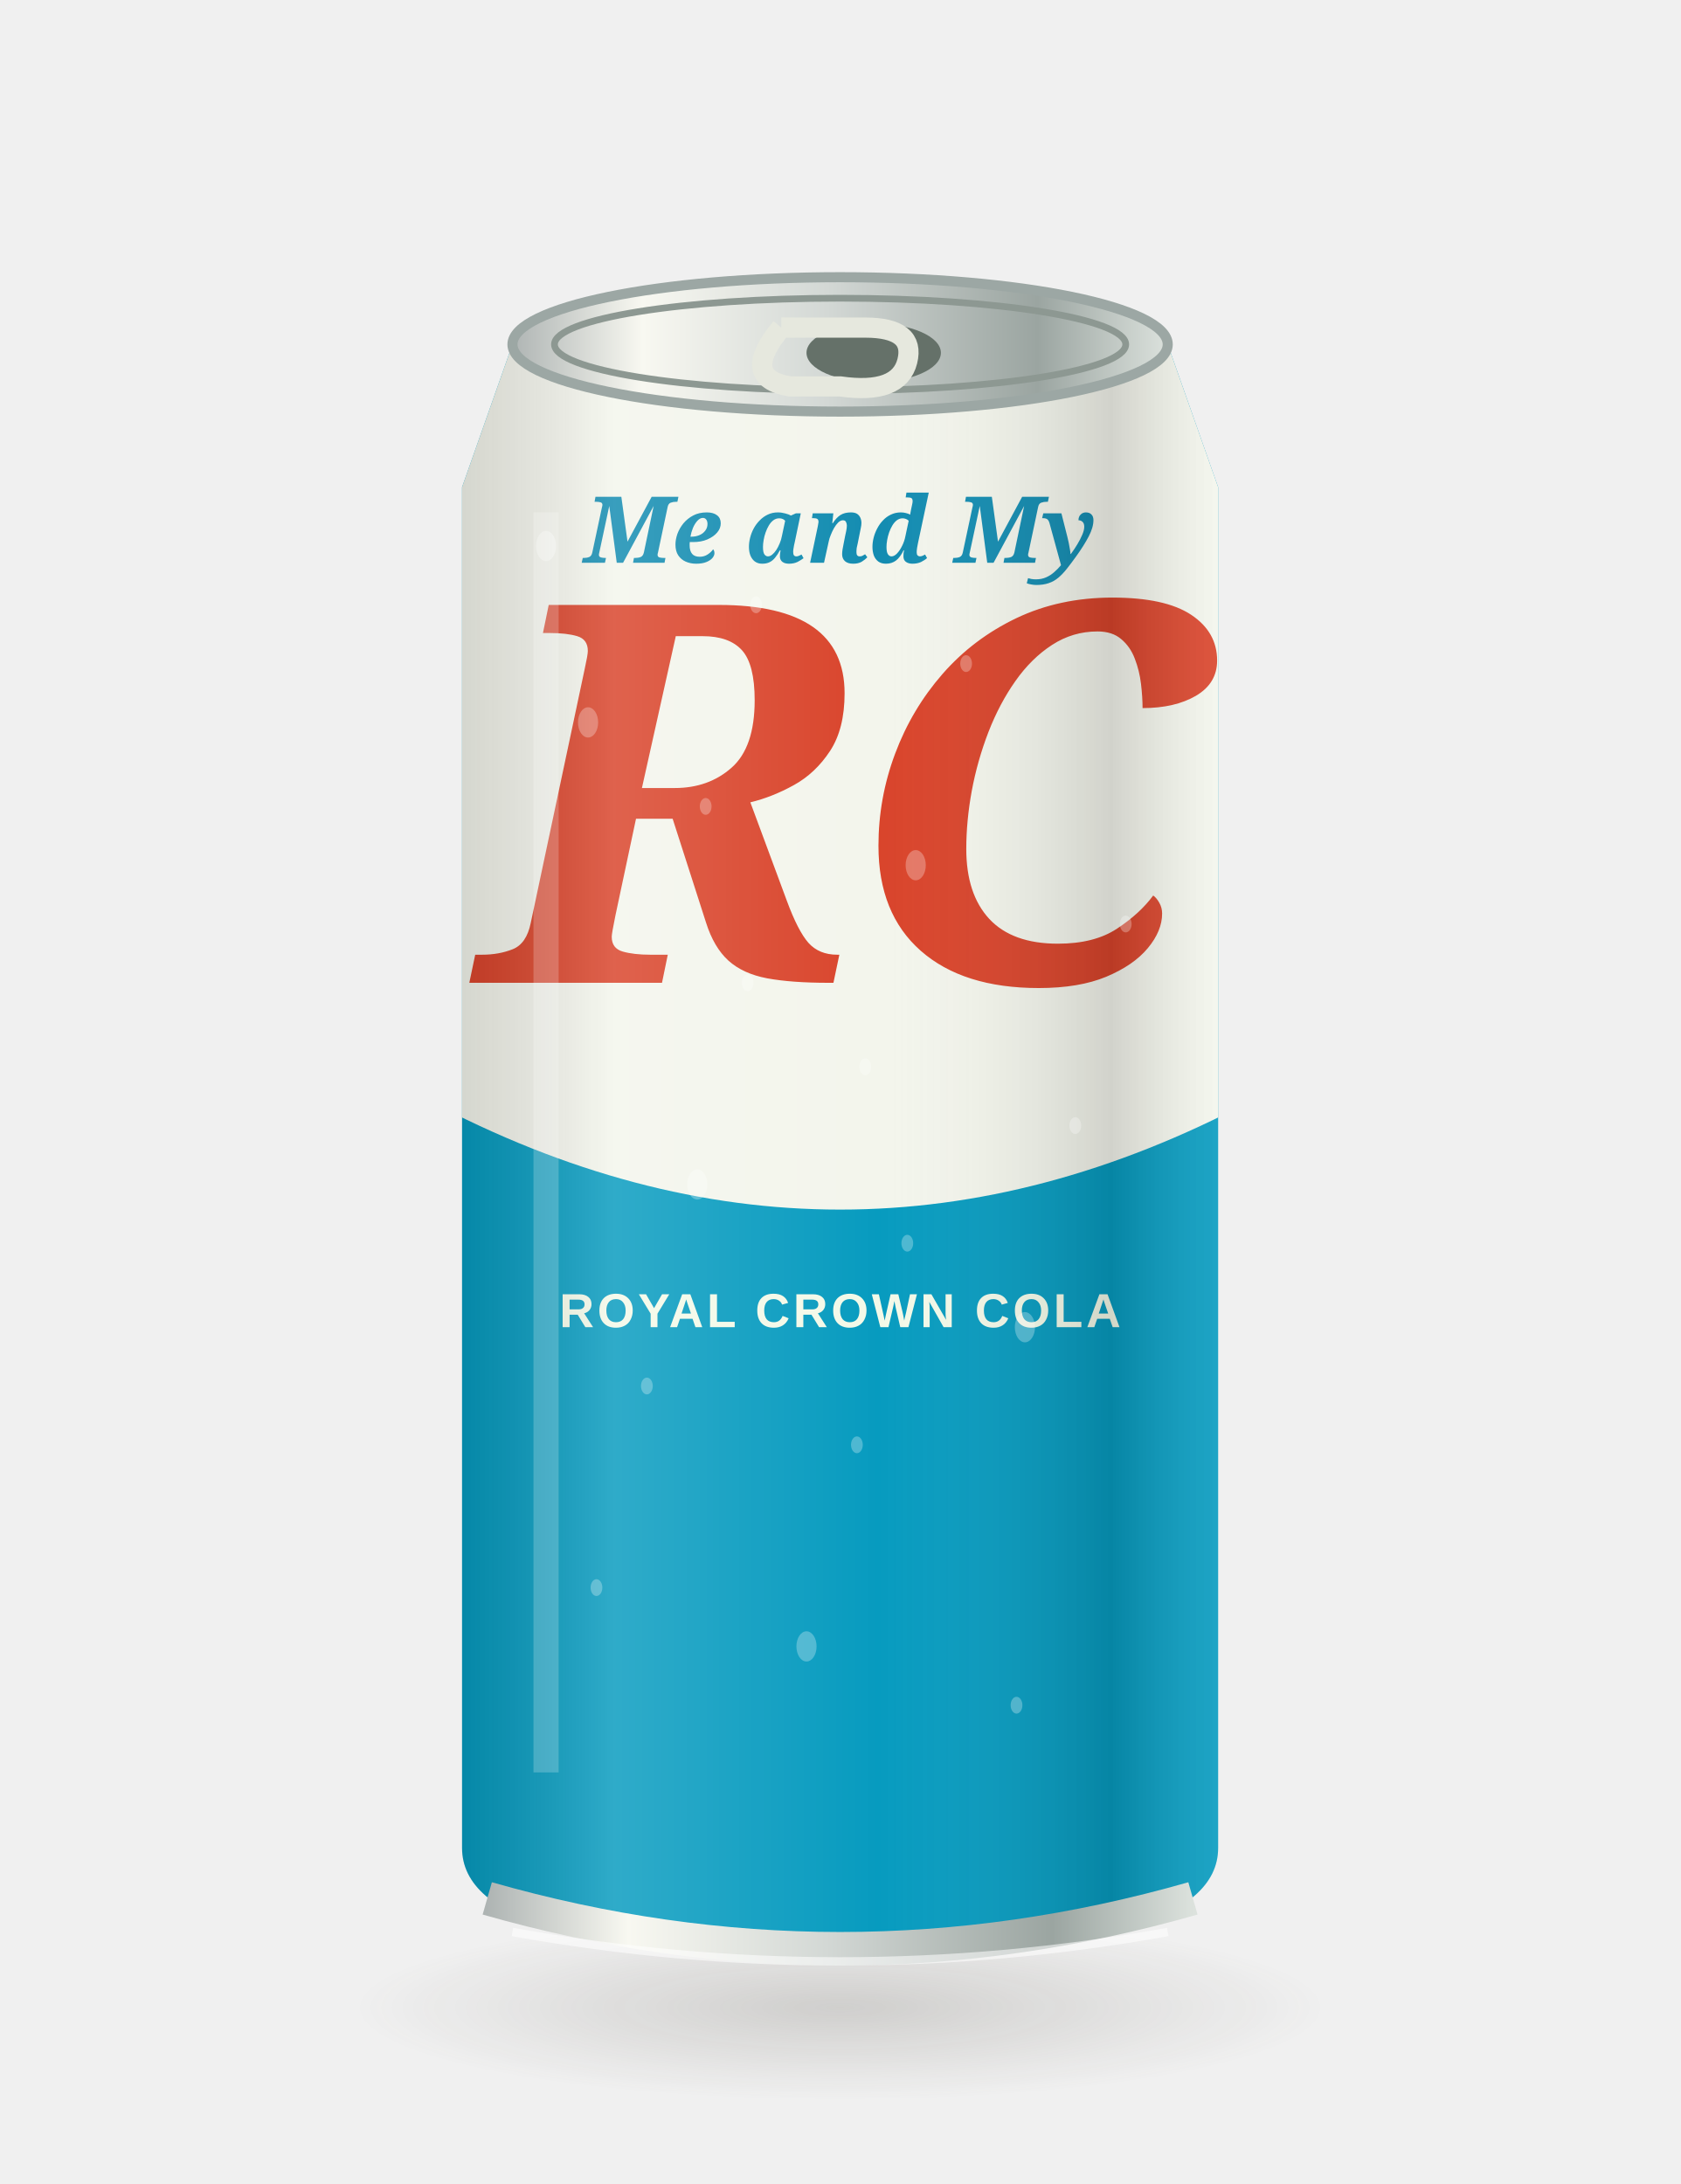
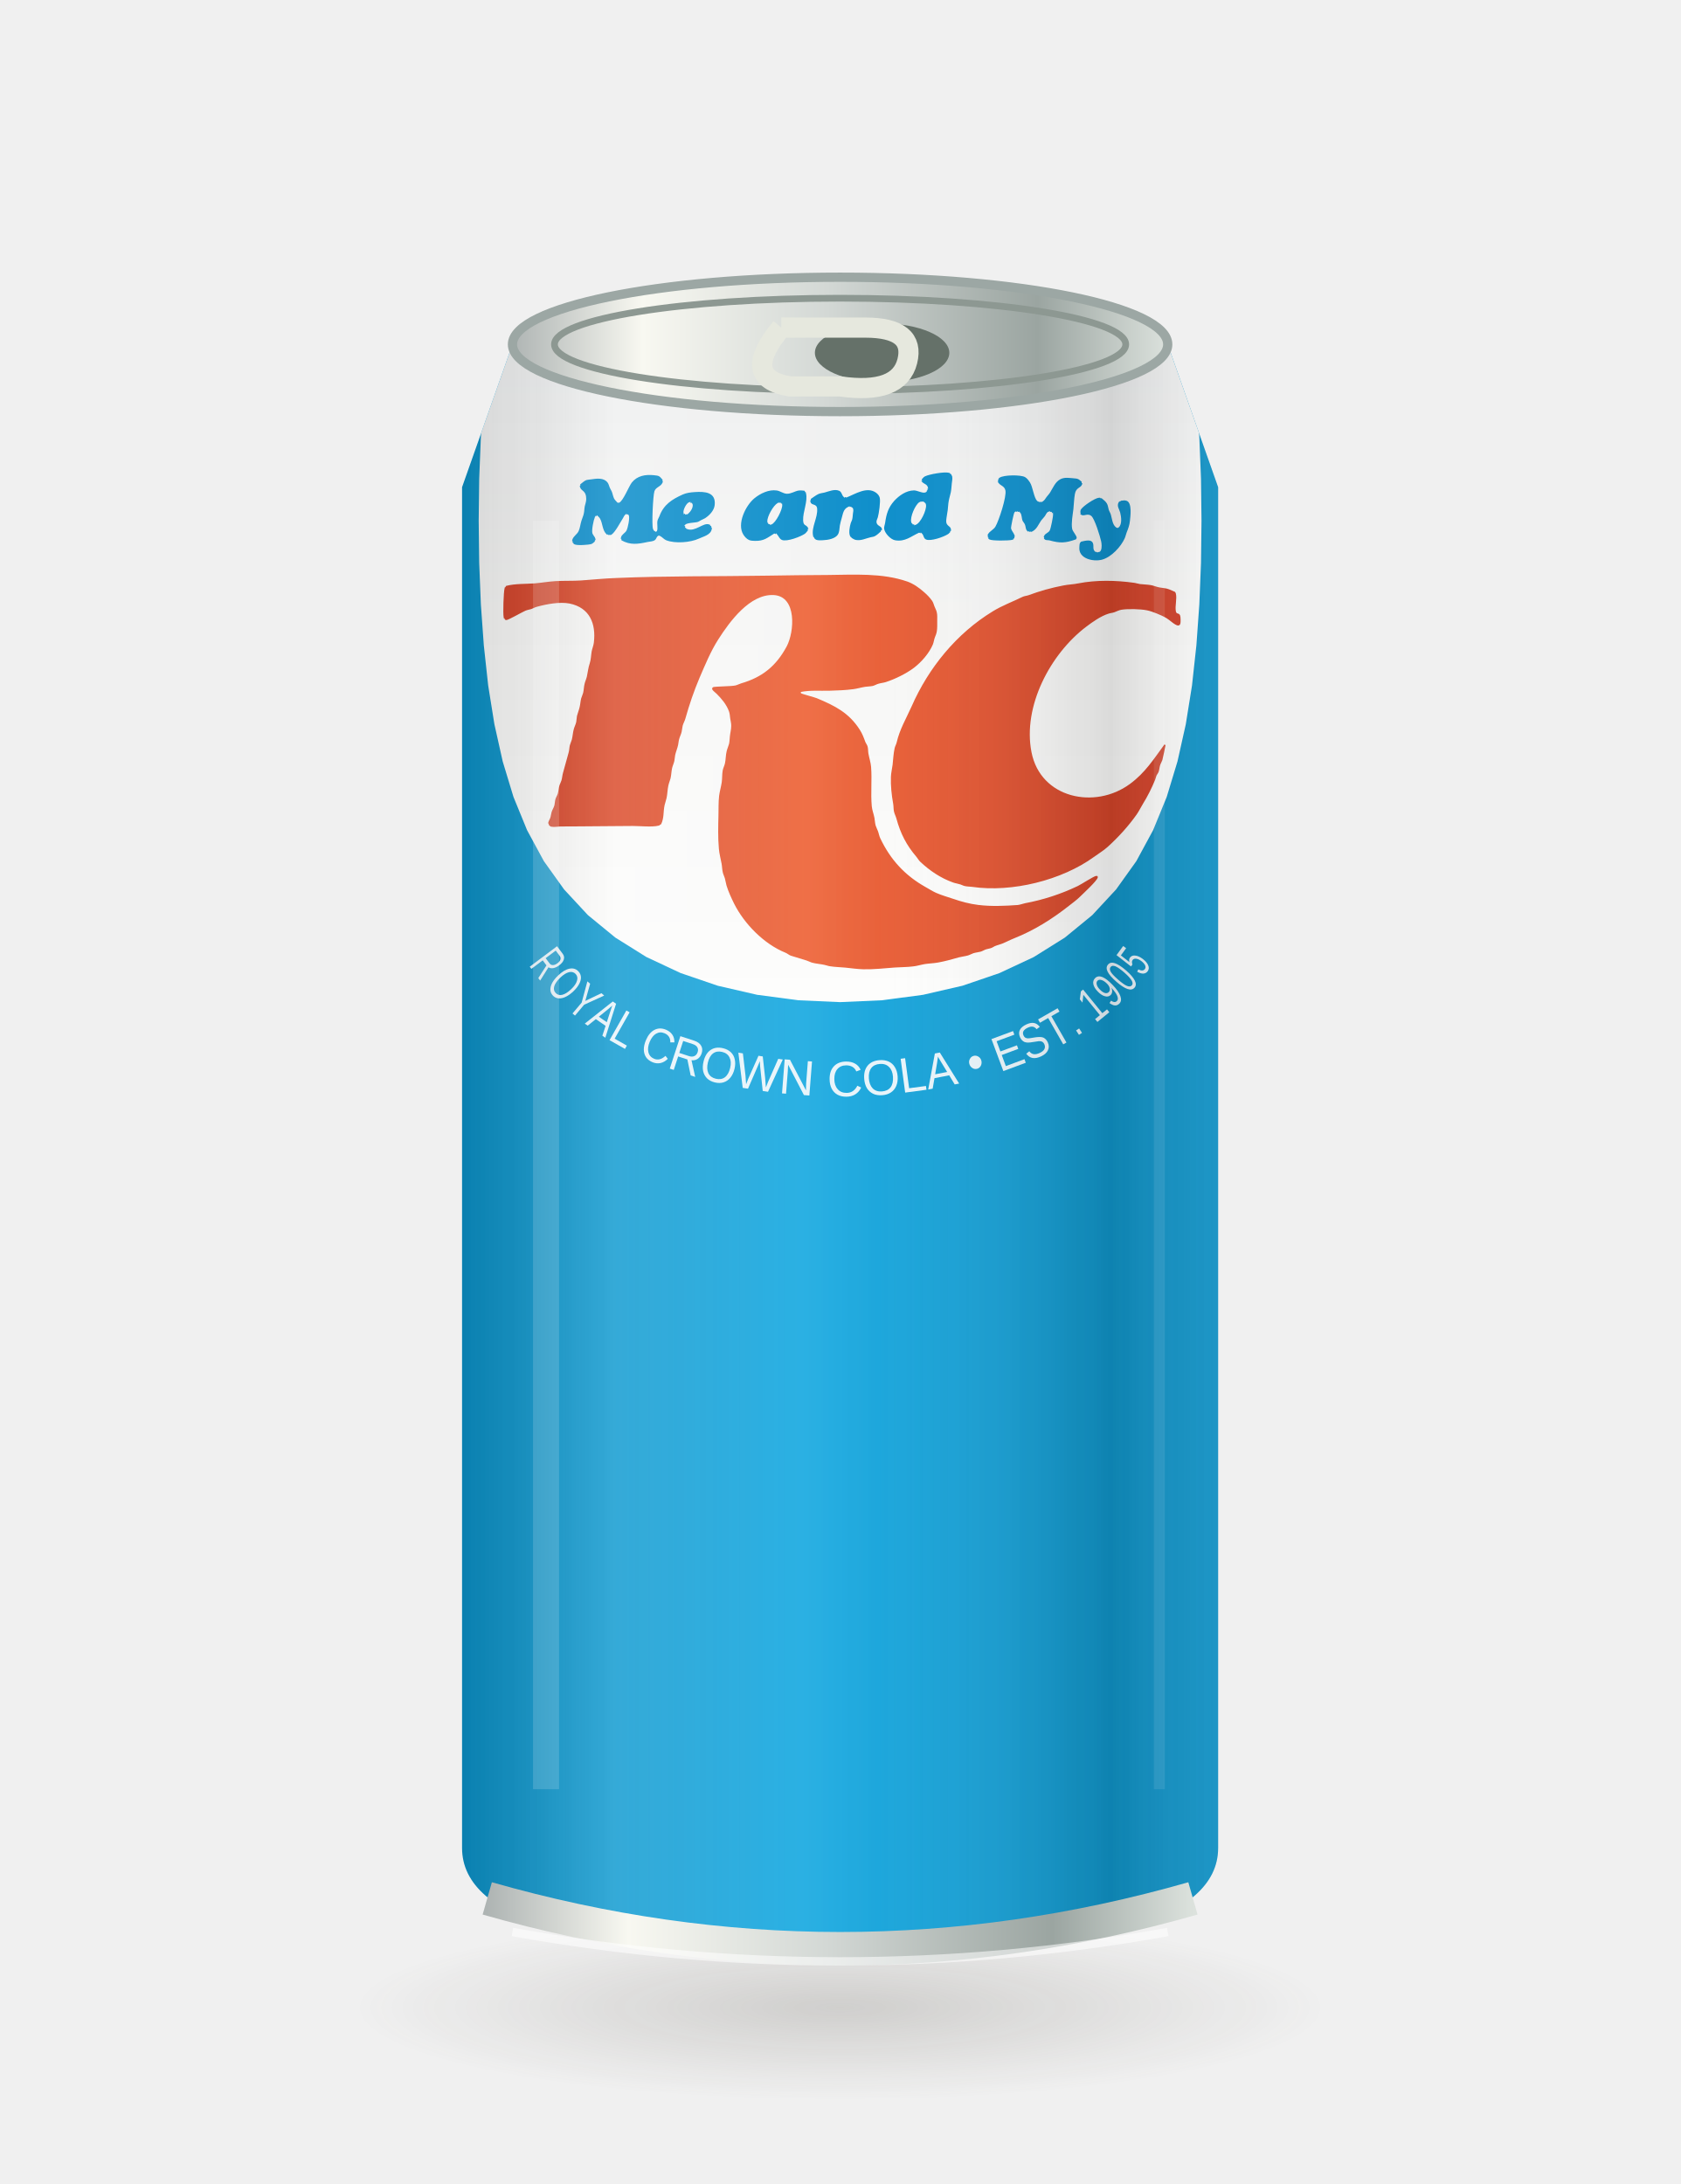
<svg xmlns="http://www.w3.org/2000/svg" viewBox="0 0 200 260" role="img" aria-labelledby="bev-rc-cola-title">
  <defs>
    <linearGradient id="bev-rc-cola-metal">
      <stop stop-color="#aeb4b3" />
      <stop offset=".2" stop-color="#f8f8f1" />
      <stop offset=".48" stop-color="#d3d8d5" />
      <stop offset=".8" stop-color="#9ba5a1" />
      <stop offset="1" stop-color="#dce2dd" />
    </linearGradient>
    <linearGradient id="bev-rc-cola-glass">
      <stop stop-color="#fff" stop-opacity=".65" />
      <stop offset=".18" stop-color="#fff" stop-opacity=".12" />
      <stop offset=".65" stop-color="#fff" stop-opacity=".02" />
      <stop offset="1" stop-color="#75867c" stop-opacity=".35" />
    </linearGradient>
    <linearGradient id="bev-rc-cola-shade">
      <stop stop-color="#000" stop-opacity=".12" />
      <stop offset=".2" stop-color="#fff" stop-opacity=".16" />
      <stop offset=".55" stop-color="#fff" stop-opacity="0" />
      <stop offset=".86" stop-color="#000" stop-opacity=".14" />
      <stop offset="1" stop-color="#fff" stop-opacity=".09" />
    </linearGradient>
    <radialGradient id="bev-rc-cola-shadow">
      <stop stop-color="#3c372d" stop-opacity=".18" />
      <stop offset="1" stop-color="#3c372d" stop-opacity="0" />
    </radialGradient>
    <clipPath id="bev-rc-cola-bodyclip">
      <path d="M61 41Q100 32 139 41L145 58V220Q145 233 100 233T55 220V58Z" />
    </clipPath>
+     <linearGradient id="bev-rc-cola-rcdisc" x1="0" y1="0" x2="0" y2="1">
+       <stop offset=".2" stop-color="#e9ebec" />
+       <stop offset=".6" stop-color="#f6f6f5" />
+       <stop offset="1" stop-color="#fdfdfc" />
+     </linearGradient>
+     <linearGradient id="bev-rc-cola-rcred" gradientUnits="userSpaceOnUse" x1="-41" y1="0" x2="41" y2="0">
+       <stop stop-color="#cf3f26" />
+       <stop offset=".45" stop-color="#ee6a40" />
+       <stop offset=".65" stop-color="#e45a35" />
+       <stop offset="1" stop-color="#cc3b24" />
+     </linearGradient>
+     <linearGradient id="bev-rc-cola-rcblue" x1="0" y1="0" x2="1" y2="0">
+       <stop stop-color="#0b8fc4" />
+       <stop offset=".45" stop-color="#22ade2" />
+       <stop offset="1" stop-color="#0a8cc0" />
+     </linearGradient>
  </defs>
  <ellipse cx="100" cy="239" rx="58" ry="11" fill="url(#bev-rc-cola-shadow)" />
-   <path d="M61 41Q100 32 139 41L145 58V220Q145 233 100 233T55 220V58Z" fill="#079bbf" />
+   <path d="M61 41Q100 32 139 41L145 58V220Q145 233 100 233T55 220V58Z" fill="url(#bev-rc-cola-rcblue)" />
  <g clip-path="url(#bev-rc-cola-bodyclip)">
-     <path d="M51 40h98v91q-49 26-98 0Z" fill="#f3f5ec" />
-     <text x="100" y="67" text-anchor="middle" font-family="Arial,sans-serif" font-size="11" fill="#138cb1" style="font-family:Georgia,serif;font-style:italic;font-weight:bold">Me and My</text>
-     <text x="100" y="117" text-anchor="middle" font-family="Arial,sans-serif" font-size="63" fill="#d9442b" style="font-family:Georgia,serif;font-style:italic;font-weight:bold" textLength="96" lengthAdjust="spacingAndGlyphs">RC</text>
-     <text x="100" y="158" text-anchor="middle" font-family="Arial,sans-serif" font-size="5.7" fill="#f3f9e8" font-weight="bold" letter-spacing=".4">ROYAL CROWN COLA</text>
-     <path d="M61 41Q100 32 139 41L145 58V220Q145 233 100 233T55 220V58Z" fill="url(#bev-rc-cola-shade)" />
-     <ellipse cx="65" cy="65" rx="1.2" ry="1.8" fill="#fff" opacity=".28" />
-     <ellipse cx="84" cy="96" rx="0.7" ry="1" fill="#fff" opacity=".28" />
-     <ellipse cx="103" cy="127" rx="0.7" ry="1" fill="#fff" opacity=".28" />
-     <ellipse cx="122" cy="158" rx="1.2" ry="1.8" fill="#fff" opacity=".28" />
-     <ellipse cx="71" cy="189" rx="0.7" ry="1" fill="#fff" opacity=".28" />
-     <ellipse cx="90" cy="72" rx="0.7" ry="1" fill="#fff" opacity=".28" />
-     <ellipse cx="109" cy="103" rx="1.2" ry="1.8" fill="#fff" opacity=".28" />
-     <ellipse cx="128" cy="134" rx="0.7" ry="1" fill="#fff" opacity=".28" />
-     <ellipse cx="77" cy="165" rx="0.7" ry="1" fill="#fff" opacity=".28" />
-     <ellipse cx="96" cy="196" rx="1.2" ry="1.8" fill="#fff" opacity=".28" />
-     <ellipse cx="115" cy="79" rx="0.7" ry="1" fill="#fff" opacity=".28" />
-     <ellipse cx="134" cy="110" rx="0.7" ry="1" fill="#fff" opacity=".28" />
-     <ellipse cx="83" cy="141" rx="1.2" ry="1.8" fill="#fff" opacity=".28" />
-     <ellipse cx="102" cy="172" rx="0.7" ry="1" fill="#fff" opacity=".28" />
-     <ellipse cx="121" cy="203" rx="0.7" ry="1" fill="#fff" opacity=".28" />
-     <ellipse cx="70" cy="86" rx="1.2" ry="1.8" fill="#fff" opacity=".28" />
-     <ellipse cx="89" cy="117" rx="0.7" ry="1" fill="#fff" opacity=".28" />
-     <ellipse cx="108" cy="148" rx="0.7" ry="1" fill="#fff" opacity=".28" />
-     <path d="M65 61V211" fill="none" stroke="#fff" stroke-opacity=".21" stroke-width="3" />
+     <path d="M100 4.7L104.98 4.92L109.87 5.57L114.56 6.65L118.98 8.16L123.06 10.07L126.75 12.38L130.02 15.06L132.85 18.11L135.26 21.48L137.26 25.17L138.88 29.13L140.16 33.35L141.15 37.78L141.89 42.4L142.41 47.17L142.76 52.05L142.96 57.01L143.02 62L142.96 66.99L142.76 71.95L142.41 76.83L141.89 81.6L141.15 86.22L140.16 90.65L138.88 94.87L137.26 98.83L135.26 102.52L132.85 105.89L130.02 108.94L126.75 111.62L123.06 113.93L118.98 115.84L114.56 117.35L109.87 118.43L104.98 119.08L100 119.3L95.02 119.08L90.13 118.43L85.44 117.35L81.02 115.84L76.94 113.93L73.25 111.62L69.98 108.94L67.15 105.89L64.74 102.52L62.74 98.83L61.12 94.87L59.84 90.65L58.85 86.22L58.11 81.6L57.59 76.83L57.24 71.95L57.04 66.99L56.98 62L57.04 57.01L57.24 52.05L57.59 47.17L58.11 42.4L58.85 37.78L59.84 33.35L61.12 29.13L62.74 25.17L64.74 21.48L67.15 18.11L69.98 15.06L73.25 12.38L76.94 10.07L81.02 8.16L85.44 6.65L90.13 5.57L95.02 4.92Z" fill="url(#bev-rc-cola-rcdisc)" />
+     <g transform="translate(100 99) scale(1)">
+       <path d="M10.41 -40.66C10.37 -41.11 10.57 -40.55 10.44 -41.01C10.34 -41.35 10.01 -41.38 9.79 -41.6C9.41 -41.99 9.94 -41.51 9.71 -41.93C9.86 -42.06 9.91 -42.2 10.1 -42.29C10.59 -42.54 12.41 -42.86 12.93 -42.72C13.47 -42.58 12.74 -42.76 13.23 -42.54C13.35 -42.05 13.29 -42.7 13.35 -42.2C13.39 -41.96 13.32 -41.72 13.3 -41.48C13.26 -41.12 13.25 -40.76 13.18 -40.4C13.11 -40.05 12.99 -39.71 12.93 -39.35C12.86 -38.99 12.86 -38.63 12.81 -38.27C12.76 -37.86 12.66 -37.44 12.63 -37.02C12.59 -36.35 13.17 -36.41 13.2 -35.97C13.23 -35.54 13.14 -36.03 13.09 -35.63C12.66 -35.3 13.28 -35.69 12.82 -35.4C12.33 -35.08 10.8 -34.54 10.24 -34.77C9.91 -34.91 9.97 -35.28 9.74 -35.49C9.36 -35.86 9.84 -35.36 9.41 -35.59C8.42 -35.14 7.74 -34.48 6.56 -34.68C6.02 -34.77 5.33 -35.5 5.24 -36.05C5.21 -36.27 5.33 -36.54 5.36 -36.76C5.51 -37.79 5.72 -38.57 6.45 -39.38C7.04 -40.02 7.87 -40.6 8.78 -40.62C9.19 -40.63 9.86 -40.22 10.18 -40.39C10.54 -40.57 10.1 -40.42 10.41 -40.66ZM-31.85 -34.42C-31.79 -34.91 -32.01 -34.28 -31.86 -34.78C-31.74 -35.17 -31.29 -35.4 -31.12 -35.78C-30.95 -36.17 -30.92 -36.6 -30.79 -37C-30.71 -37.29 -30.57 -37.55 -30.51 -37.85C-30.44 -38.14 -30.45 -38.45 -30.39 -38.74C-30.32 -39.04 -30.21 -39.32 -30.22 -39.62C-30.22 -40.61 -30.8 -40.51 -30.95 -40.99C-31.09 -41.43 -30.88 -40.9 -30.93 -41.34C-30.7 -41.5 -30.47 -41.75 -30.2 -41.85C-30.03 -41.9 -29.83 -41.9 -29.66 -41.93C-28.98 -42.03 -28.13 -42.17 -27.66 -41.53C-27.55 -41.38 -27.52 -41.2 -27.45 -41.03C-27.37 -40.81 -27.22 -40.61 -27.14 -40.38C-26.93 -39.7 -27.01 -39.68 -26.49 -39.15C-26.44 -39.18 -26.37 -39.13 -26.32 -39.15C-25.85 -39.29 -25.14 -41.12 -24.79 -41.56C-24.14 -42.37 -23.17 -42.53 -22.18 -42.43C-21.53 -42.36 -21.54 -42.36 -21.13 -41.89C-21.22 -41.4 -20.95 -42.03 -21.14 -41.54C-21.32 -41.07 -21.94 -41.02 -22.1 -40.52C-22.27 -40.01 -22.44 -36.48 -22.27 -36.03C-22.14 -35.69 -22.05 -35.82 -21.91 -35.67C-21.89 -35.73 -21.82 -35.74 -21.8 -35.79C-21.66 -36.1 -21.83 -36.67 -21.73 -37.04C-21.68 -37.22 -21.58 -37.37 -21.51 -37.54C-21.01 -38.92 -20.01 -39.56 -18.71 -40.14C-18.28 -40.33 -17.77 -40.39 -17.3 -40.42C-16.12 -40.5 -14.75 -40.43 -14.93 -38.86C-15.01 -38.21 -15.55 -37.65 -16.07 -37.31C-16.23 -37.21 -16.4 -37.16 -16.56 -37.07C-16.73 -36.98 -16.84 -36.88 -17.04 -36.84C-17.35 -36.77 -18.23 -36.76 -18.43 -36.54C-18.77 -36.19 -18.3 -36.58 -18.47 -36.21C-18.03 -35.98 -18.65 -36.19 -18.18 -36.01C-17.25 -35.66 -16.27 -36.82 -15.61 -36.57C-15.17 -36.41 -15.73 -36.57 -15.33 -36.35C-15.34 -35.85 -15.18 -36.51 -15.28 -36C-15.41 -35.31 -16.28 -35.13 -16.81 -34.88C-17.82 -34.41 -19.63 -34.27 -20.69 -34.68C-20.97 -34.79 -21.16 -35.06 -21.43 -35.19C-21.48 -35.22 -21.54 -35.22 -21.59 -35.25C-21.63 -35.2 -21.7 -35.19 -21.74 -35.15C-21.87 -35.02 -21.88 -34.83 -22.04 -34.71C-22.27 -34.53 -22.63 -34.54 -22.9 -34.48C-24.06 -34.23 -24.96 -34.08 -26.03 -34.68C-26.02 -35.16 -26.19 -34.53 -26.08 -35.02C-26 -35.39 -25.58 -35.53 -25.42 -35.85C-25.26 -36.17 -25.03 -37.28 -25.14 -37.62C-25.16 -37.67 -25.22 -37.71 -25.23 -37.77C-25.69 -37.6 -25.11 -38.08 -25.56 -37.74C-25.7 -37.63 -25.77 -37.44 -25.86 -37.29C-26.16 -36.82 -26.76 -35.66 -27.19 -35.37C-27.59 -35.1 -27.11 -35.48 -27.53 -35.29C-27.93 -35.58 -27.49 -35.09 -27.85 -35.45C-28.31 -35.92 -28.26 -36.72 -28.58 -37.27C-28.69 -37.45 -28.81 -37.52 -28.94 -37.66C-29.3 -37.2 -28.91 -38.03 -29.19 -37.44C-29.35 -37.07 -29.6 -35.86 -29.48 -35.5C-29.4 -35.27 -29.18 -35.1 -29.13 -34.87C-29.03 -34.42 -29.2 -34.96 -29.2 -34.53C-29.37 -34.41 -29.42 -34.29 -29.63 -34.23C-29.96 -34.13 -31.3 -34.04 -31.59 -34.19C-32.07 -34.42 -31.43 -34.13 -31.85 -34.42ZM24.26 -34.88C24.4 -35.33 24.07 -34.79 24.3 -35.23C24.44 -35.51 24.8 -35.57 24.95 -35.84C25.08 -36.07 25.37 -37.51 25.35 -37.78C25.32 -38.29 25.32 -37.63 25.18 -38.07C24.75 -38.01 25.26 -38.23 24.82 -38.09C24.57 -38.01 24.51 -37.74 24.37 -37.55C24.23 -37.35 24.05 -37.2 23.91 -37C23.61 -36.56 23.41 -36.01 22.91 -35.75C22.46 -35.51 23.02 -35.84 22.56 -35.68C22.22 -35.94 22.54 -35.48 22.24 -35.83C22.08 -36.01 22.1 -36.29 22.02 -36.51C21.96 -36.69 21.83 -36.81 21.74 -36.97C21.58 -37.28 21.67 -37.73 21.42 -37.99C21.12 -38.29 21.42 -37.9 21.09 -38.13C20.74 -37.89 21.07 -38.35 20.76 -38.01C20.66 -37.89 20.32 -36.26 20.35 -36.09C20.42 -35.79 20.67 -35.57 20.76 -35.28C20.91 -34.75 20.69 -35.45 20.75 -34.93C20.28 -34.7 21.01 -34.87 20.47 -34.73C20.09 -34.63 18.09 -34.6 17.78 -34.78C17.36 -35.02 17.91 -34.76 17.57 -35.06C17.71 -35.5 17.39 -34.98 17.61 -35.41C17.81 -35.78 18.28 -35.94 18.49 -36.31C18.9 -37.01 19.83 -39.85 19.68 -40.61C19.56 -41.16 19.11 -41.15 18.85 -41.52C18.56 -41.93 18.97 -41.43 18.78 -41.86C19.15 -42.21 18.56 -41.85 19 -42.14C19.5 -42.47 21.47 -42.49 22 -42.21C22.26 -42.07 22.45 -41.79 22.61 -41.55C22.93 -41.06 23.07 -39.73 23.45 -39.38C23.79 -39.06 23.39 -39.48 23.76 -39.22C24.24 -39.41 23.65 -39.01 24.11 -39.3C24.32 -39.42 24.44 -39.64 24.58 -39.84C24.72 -40.03 24.9 -40.2 25.02 -40.41C25.36 -40.96 25.61 -41.63 26.22 -41.95C26.71 -42.21 27.28 -42.1 27.81 -42.06C28.37 -42.02 28.35 -41.98 28.76 -41.65C28.69 -41.23 28.96 -41.72 28.79 -41.3C28.6 -40.87 28.09 -40.98 27.95 -40.19C27.84 -39.6 27.84 -38.99 27.77 -38.39C27.69 -37.72 27.5 -36.73 27.62 -36.06C27.68 -35.71 28.2 -35.22 28.16 -34.94C28.15 -34.88 28.07 -34.85 28.08 -34.79C26.81 -34.35 26.22 -34.31 24.92 -34.67C24.76 -34.71 24.53 -34.67 24.39 -34.76C24.34 -34.79 24.32 -34.86 24.26 -34.88ZM-4.24 -40.58C-4.02 -40.06 -4.21 -40.86 -4.06 -40.28C-3.82 -39.32 -4.44 -38.08 -4.4 -37.06C-4.37 -36.37 -4.07 -36.58 -3.84 -36.2C-3.6 -35.81 -3.95 -36.26 -3.83 -35.86C-3.96 -35.72 -4.03 -35.58 -4.19 -35.46C-4.69 -35.11 -6.34 -34.48 -6.92 -34.72C-7.23 -34.85 -7.3 -35.17 -7.51 -35.39C-7.86 -35.77 -7.43 -35.25 -7.83 -35.49C-8.71 -34.95 -9.05 -34.59 -10.14 -34.61C-10.37 -34.62 -10.64 -34.62 -10.85 -34.72C-11.12 -34.84 -11.34 -35.09 -11.5 -35.33C-12.33 -36.61 -11.25 -38.82 -10.2 -39.68C-9.49 -40.26 -8.48 -40.75 -7.54 -40.61C-7.13 -40.55 -6.77 -40.24 -6.35 -40.22C-5.85 -40.2 -5.43 -40.51 -4.96 -40.6C-4.7 -40.64 -4.49 -40.6 -4.24 -40.58ZM-3.06 -34.91C-3.23 -35.38 -3.12 -34.73 -3.22 -35.23C-3.43 -36.25 -2.65 -37.36 -2.73 -38.43C-2.78 -39.1 -3.43 -38.78 -3.53 -39.26C-3.62 -39.68 -3.47 -39.2 -3.48 -39.61C-3.19 -39.8 -2.89 -40.04 -2.57 -40.19C-2.36 -40.28 -2.09 -40.31 -1.87 -40.36C-1.33 -40.5 -0.66 -40.82 -0.1 -40.57C0.21 -40.42 0.19 -40.06 0.42 -39.85C0.81 -39.51 0.33 -39.99 0.75 -39.77C1.8 -40.18 3.22 -41.15 4.31 -40.32C4.51 -40.16 4.66 -39.98 4.72 -39.74C4.83 -39.32 4.62 -37.85 4.49 -37.41C4.44 -37.23 4.34 -37.09 4.33 -36.9C4.33 -36.38 4.87 -36.42 4.97 -36.07C5.06 -35.74 4.86 -36.05 4.85 -35.74C4.63 -35.54 4.43 -35.33 4.15 -35.18C3.99 -35.09 3.81 -35.08 3.63 -35.04C3.03 -34.9 2.52 -34.61 1.88 -34.72C1.67 -34.76 1.57 -34.86 1.39 -34.95C1.16 -35.34 1.35 -34.8 1.17 -35.23C1.02 -35.61 1.14 -36.28 1.25 -36.66C1.29 -36.84 1.4 -36.99 1.44 -37.17C1.5 -37.4 1.5 -37.65 1.53 -37.88C1.55 -38.05 1.61 -38.25 1.55 -38.42C1.4 -38.88 1.54 -38.29 1.32 -38.68C0.82 -38.57 1.46 -38.88 0.97 -38.66C0.38 -38.4 0.35 -37.85 0.19 -37.32C0.11 -37.02 0.02 -36.75 -0.03 -36.44C-0.08 -36.1 -0.07 -35.69 -0.25 -35.39C-0.56 -34.85 -1.49 -34.71 -2.04 -34.69C-2.33 -34.68 -2.67 -34.63 -2.93 -34.79C-2.98 -34.83 -3.01 -34.88 -3.06 -34.91ZM28.69 -34.52C29.12 -34.6 29.96 -34.89 30.12 -34.26C30.2 -33.97 30.07 -33.63 30.3 -33.39C30.61 -33.06 30.27 -33.49 30.62 -33.23C30.79 -33.34 30.91 -33.2 31.05 -33.5C31.17 -33.78 31.14 -34.28 31.07 -34.57C30.94 -35.16 30.31 -37.24 29.9 -37.58C29.46 -37.95 29.02 -37.49 28.7 -37.72C28.37 -37.95 28.8 -37.76 28.58 -38.04C28.77 -38.43 28.44 -38.01 28.69 -38.38C28.95 -38.77 30.32 -39.7 30.79 -39.74C31.26 -39.78 30.67 -39.7 31.14 -39.68C31.37 -39.48 31.61 -39.32 31.77 -39.04C31.89 -38.82 31.9 -38.58 31.97 -38.35C32.02 -38.17 32.12 -38.02 32.19 -37.85C32.37 -37.36 32.38 -36.54 32.87 -36.2C32.92 -36.17 32.99 -36.18 33.03 -36.14C33.07 -36.18 33.14 -36.19 33.18 -36.23C33.59 -36.63 33.46 -37.49 33.34 -37.98C33.24 -38.36 32.91 -38.77 33.15 -39.18C33.38 -39.58 33.14 -39.07 33.43 -39.39C33.68 -39.41 33.89 -39.48 34.14 -39.37C34.77 -39.09 34.56 -37.55 34.5 -36.99C34.45 -36.48 34.3 -36.08 34.11 -35.61C34.02 -35.38 33.98 -35.14 33.88 -34.92C33.43 -33.91 32.29 -32.68 31.2 -32.38C30.18 -32.09 28.35 -32.47 28.48 -33.86C28.49 -34.01 28.49 -34.26 28.57 -34.39C28.6 -34.45 28.67 -34.47 28.69 -34.52ZM9.93 -39.29C9.73 -39.26 9.6 -39.33 9.41 -39.2C8.92 -38.86 8.33 -37.46 8.46 -36.88C8.58 -36.37 8.46 -37.03 8.64 -36.57C9.15 -36.6 8.47 -36.36 8.99 -36.52C9.58 -36.7 10.3 -38.28 10.23 -38.87C10.18 -39.21 10.05 -39.12 9.93 -39.29ZM-17.65 -39.14C-18.12 -39.11 -17.49 -39.37 -17.99 -39.2C-18.31 -39.09 -18.71 -38.28 -18.64 -37.96C-18.54 -37.42 -18.63 -38.13 -18.4 -37.72C-17.94 -38 -18.5 -37.48 -18.07 -37.86C-17.8 -38.09 -17.45 -38.6 -17.56 -38.99C-17.58 -39.04 -17.64 -39.08 -17.65 -39.14ZM-7.09 -39.18C-7.64 -38.99 -6.91 -39.41 -7.44 -39.11C-7.95 -38.83 -8.69 -37.51 -8.66 -36.93C-8.63 -36.37 -8.65 -37.12 -8.53 -36.6C-8.05 -36.65 -8.68 -36.4 -8.18 -36.56C-7.66 -36.73 -6.83 -38.38 -6.89 -38.91C-6.95 -39.45 -6.91 -38.73 -7.09 -39.18Z" fill="#0f8fcb" fill-rule="evenodd" />
+       <path d="M-15.25 -17.06C-15.19 -17.08 -15.18 -17.16 -15.13 -17.19C-14.96 -17.29 -12.94 -17.28 -12.45 -17.4C-12.21 -17.46 -12 -17.58 -11.77 -17.65C-9.25 -18.38 -7.61 -19.72 -6.36 -22.04C-5.43 -23.78 -5.12 -28.03 -7.92 -28.16C-10.74 -28.3 -13.15 -25 -14.5 -22.88C-15.41 -21.46 -16.04 -19.9 -16.71 -18.36C-17.39 -16.76 -17.95 -15.12 -18.42 -13.44C-18.5 -13.15 -18.66 -12.9 -18.74 -12.6C-18.8 -12.37 -18.8 -12.13 -18.86 -11.89C-18.92 -11.6 -19.07 -11.33 -19.15 -11.04C-19.22 -10.81 -19.23 -10.57 -19.28 -10.33C-19.36 -9.92 -19.54 -9.53 -19.63 -9.12C-19.68 -8.89 -19.68 -8.65 -19.73 -8.41C-19.79 -8.12 -19.93 -7.85 -20 -7.55C-20.09 -7.14 -20.09 -6.71 -20.19 -6.31C-20.27 -6.02 -20.39 -5.75 -20.45 -5.45C-20.55 -4.98 -20.55 -4.49 -20.65 -4.02C-20.71 -3.73 -20.82 -3.45 -20.89 -3.15C-21.07 -2.32 -20.93 -1.69 -21.3 -0.88C-21.84 -0.66 -21.03 -0.87 -21.61 -0.71C-22.36 -0.51 -23.84 -0.67 -24.67 -0.67C-26.83 -0.67 -28.99 -0.62 -31.15 -0.62C-31.87 -0.62 -32.59 -0.62 -33.31 -0.61C-33.66 -0.6 -34.05 -0.51 -34.39 -0.59C-34.92 -0.72 -34.21 -0.57 -34.68 -0.78C-34.65 -1.28 -34.84 -0.63 -34.72 -1.13C-34.67 -1.31 -34.56 -1.46 -34.5 -1.63C-34.42 -1.86 -34.41 -2.1 -34.34 -2.33C-34.25 -2.62 -34.07 -2.86 -34 -3.16C-33.95 -3.4 -33.95 -3.64 -33.88 -3.87C-33.81 -4.1 -33.67 -4.3 -33.6 -4.53C-33.52 -4.82 -33.51 -5.13 -33.43 -5.42C-33.37 -5.65 -33.24 -5.86 -33.17 -6.09C-33.08 -6.38 -33.07 -6.68 -32.99 -6.97C-32.76 -7.78 -32.55 -8.59 -32.32 -9.39C-32.23 -9.69 -32.24 -9.99 -32.17 -10.28C-32.11 -10.51 -31.99 -10.73 -31.93 -10.96C-31.83 -11.37 -31.81 -11.8 -31.7 -12.2C-31.62 -12.49 -31.47 -12.76 -31.41 -13.05C-31.36 -13.29 -31.37 -13.53 -31.32 -13.77C-31.23 -14.12 -31.09 -14.45 -31.01 -14.8C-30.92 -15.15 -30.91 -15.52 -30.82 -15.86C-30.75 -16.09 -30.64 -16.31 -30.58 -16.54C-30.5 -16.89 -30.5 -17.26 -30.41 -17.61C-30.34 -17.9 -30.21 -18.17 -30.14 -18.47C-30.02 -19.01 -29.98 -19.52 -29.8 -20.04C-29.65 -20.5 -29.65 -20.99 -29.57 -21.46C-29.5 -21.82 -29.35 -22.15 -29.31 -22.51C-29.04 -24.76 -29.81 -26.66 -32.2 -27.15C-33.37 -27.38 -34.96 -27.08 -36.11 -26.76C-36.34 -26.7 -36.54 -26.57 -36.77 -26.49C-37 -26.42 -37.24 -26.39 -37.47 -26.29C-37.84 -26.13 -39.48 -25.19 -39.72 -25.18C-39.78 -25.18 -39.84 -25.23 -39.89 -25.22C-40.08 -25.75 -39.94 -24.96 -40.05 -25.53C-40.14 -26 -40.06 -28.49 -39.94 -28.95C-39.79 -29.51 -39.99 -28.74 -39.76 -29.25C-38.67 -29.53 -37.49 -29.47 -36.36 -29.55C-35.53 -29.62 -34.7 -29.77 -33.86 -29.82C-32.84 -29.88 -31.81 -29.83 -30.8 -29.9C-29.42 -30 -28.04 -30.14 -26.67 -30.19C-20.67 -30.45 -14.66 -30.37 -8.66 -30.47C-6.26 -30.52 -3.86 -30.53 -1.46 -30.55C1.67 -30.58 5 -30.81 8 -29.77C8.73 -29.51 9.39 -29.04 9.97 -28.53C10.33 -28.22 10.68 -27.87 10.95 -27.48C11.09 -27.29 11.14 -27.04 11.23 -26.82C11.31 -26.6 11.44 -26.39 11.5 -26.15C11.59 -25.8 11.56 -25.43 11.56 -25.08C11.56 -24.66 11.58 -24.23 11.51 -23.82C11.47 -23.57 11.38 -23.37 11.29 -23.14C11.18 -22.86 11.15 -22.55 11.04 -22.27C10.59 -21.22 9.69 -20.19 8.79 -19.5C7.88 -18.81 6.53 -18.15 5.44 -17.8C5.16 -17.71 4.85 -17.69 4.56 -17.6C4.33 -17.54 4.13 -17.4 3.89 -17.34C3.6 -17.28 3.3 -17.28 3 -17.24C2.53 -17.17 2.06 -17.02 1.59 -16.96C0.65 -16.83 -0.33 -16.8 -1.28 -16.77C-2.42 -16.74 -3.58 -16.85 -4.69 -16.62C-4.64 -16.59 -4.69 -16.51 -4.65 -16.47C-4.56 -16.39 -3 -15.98 -2.77 -15.88C-0.62 -14.98 1.05 -14.15 2.34 -12.13C2.65 -11.65 2.82 -11.18 3.01 -10.66C3.08 -10.49 3.2 -10.35 3.26 -10.18C3.35 -9.9 3.32 -9.58 3.37 -9.29C3.47 -8.75 3.64 -8.25 3.69 -7.7C3.81 -6.15 3.63 -4.58 3.77 -3.02C3.82 -2.53 4 -2.1 4.09 -1.62C4.14 -1.33 4.15 -1.02 4.23 -0.73C4.3 -0.5 4.42 -0.29 4.5 -0.07C4.61 0.21 4.65 0.52 4.78 0.79C5.99 3.34 7.72 5.23 10.19 6.61C10.61 6.84 11.01 7.11 11.45 7.3C12.11 7.59 12.8 7.78 13.48 8.01C14.43 8.34 15.45 8.61 16.45 8.73C17.99 8.92 19.58 8.85 21.13 8.74C21.43 8.71 21.71 8.59 22 8.53C24.19 8.12 26.28 7.44 28.29 6.48C28.71 6.28 30.18 5.31 30.49 5.27C30.55 5.27 30.61 5.31 30.66 5.3C30.64 5.35 30.68 5.41 30.67 5.47C30.55 5.9 28.99 7.32 28.6 7.71C28.17 8.14 27.69 8.48 27.22 8.85C25.24 10.41 23.09 11.76 20.75 12.69C20.24 12.89 19.77 13.15 19.26 13.35C18.98 13.46 18.69 13.52 18.41 13.64C18.25 13.72 18.1 13.83 17.93 13.88C17.76 13.94 17.58 13.95 17.4 14.01C17.17 14.08 16.97 14.22 16.74 14.29C16.45 14.37 16.15 14.39 15.86 14.48C15.63 14.56 15.43 14.69 15.2 14.75C14.85 14.85 14.49 14.88 14.14 14.97C13.34 15.2 12.52 15.43 11.7 15.58C11.16 15.68 10.62 15.69 10.09 15.77C9.61 15.85 9.16 16 8.68 16.05C7.96 16.14 7.24 16.13 6.52 16.18C5.26 16.27 4.02 16.42 2.75 16.39C2.04 16.37 1.31 16.26 0.6 16.19C0 16.13 -0.6 16.13 -1.2 16.03C-1.44 16 -1.66 15.9 -1.89 15.86C-2.36 15.76 -2.85 15.73 -3.31 15.61C-3.54 15.55 -3.75 15.42 -3.98 15.35C-4.62 15.16 -5.24 14.97 -5.87 14.77C-6.1 14.69 -6.27 14.51 -6.5 14.42C-9.04 13.4 -11.4 11 -12.62 8.57C-12.95 7.9 -13.3 7.14 -13.52 6.42C-13.6 6.14 -13.64 5.83 -13.72 5.55C-13.79 5.31 -13.91 5.1 -13.96 4.87C-14.05 4.52 -14.04 4.15 -14.11 3.8C-14.22 3.2 -14.38 2.64 -14.43 2.03C-14.55 0.72 -14.51 -0.62 -14.48 -1.93C-14.46 -2.7 -14.49 -3.5 -14.4 -4.27C-14.33 -4.8 -14.17 -5.33 -14.09 -5.86C-14.02 -6.34 -14.06 -6.82 -13.97 -7.3C-13.91 -7.59 -13.76 -7.86 -13.7 -8.15C-13.6 -8.63 -13.62 -9.11 -13.5 -9.58C-13.43 -9.87 -13.3 -10.15 -13.22 -10.44C-13.15 -10.73 -13.16 -11.03 -13.12 -11.33C-13.08 -11.75 -12.96 -12.16 -12.96 -12.58C-12.95 -12.88 -13.04 -13.17 -13.08 -13.47C-13.12 -13.76 -13.13 -14.07 -13.24 -14.35C-13.55 -15.16 -14.08 -15.79 -14.68 -16.39C-14.83 -16.55 -15.08 -16.71 -15.2 -16.89C-15.23 -16.94 -15.21 -17.01 -15.25 -17.06ZM39.88 -28.53C39.89 -28.47 39.94 -28.43 39.96 -28.37C40.13 -27.73 39.84 -26.87 39.97 -26.21C40.07 -25.72 40.53 -26.28 40.53 -25.26C40.53 -25.09 40.54 -24.88 40.49 -24.72C40.47 -24.66 40.41 -24.62 40.4 -24.57C40.34 -24.58 40.29 -24.53 40.23 -24.53C39.84 -24.57 39.23 -25.19 38.87 -25.4C38.52 -25.61 38.11 -25.8 37.73 -25.95C37.35 -26.1 36.94 -26.26 36.54 -26.34C35.77 -26.5 34.25 -26.54 33.48 -26.41C33.18 -26.36 32.92 -26.21 32.64 -26.11C32.41 -26.03 32.16 -26.02 31.94 -25.94C31.04 -25.66 30.05 -24.96 29.31 -24.4C25.02 -21.16 21.72 -14.91 22.78 -9.47C23.85 -3.94 30.35 -2.6 34.51 -5.68C36.31 -7 37.33 -8.63 38.62 -10.39C38.63 -10.34 38.71 -10.33 38.73 -10.28C38.74 -10.24 38.41 -8.67 38.36 -8.52C38.3 -8.35 38.21 -8.2 38.14 -8.03C38.02 -7.75 38.02 -7.45 37.93 -7.16C37.88 -6.98 37.75 -6.85 37.67 -6.69C37.6 -6.52 37.56 -6.34 37.5 -6.17C37.1 -5.19 36.6 -4.19 36.04 -3.29C35.79 -2.88 35.58 -2.44 35.31 -2.05C34.29 -0.61 33.14 0.65 31.84 1.83C31.35 2.27 30.77 2.61 30.24 3C26.39 5.8 20.45 7.27 15.72 6.58C15.43 6.54 15.12 6.55 14.83 6.48C14.65 6.44 14.5 6.35 14.32 6.29C14.04 6.2 13.74 6.16 13.45 6.06C11.98 5.54 10.66 4.65 9.53 3.58C9.36 3.41 9.24 3.2 9.09 3.01C7.89 1.61 7.18 0.21 6.7 -1.56C6.62 -1.85 6.47 -2.11 6.41 -2.41C6.35 -2.71 6.37 -3.01 6.32 -3.3C6.13 -4.35 6.01 -5.46 6.05 -6.53C6.07 -7.01 6.19 -7.48 6.25 -7.96C6.32 -8.61 6.35 -9.28 6.49 -9.92C6.54 -10.16 6.67 -10.36 6.73 -10.6C7.11 -12.22 7.85 -13.42 8.51 -14.9C10.54 -19.52 13.85 -23.58 18.17 -26.22C19.29 -26.91 20.55 -27.37 21.73 -27.95C21.94 -28.05 22.19 -28.06 22.42 -28.14C23.77 -28.64 25.15 -29.03 26.57 -29.3C27.16 -29.42 27.77 -29.43 28.35 -29.55C30.48 -29.97 32.85 -29.92 34.99 -29.62C35.23 -29.59 35.46 -29.5 35.7 -29.47C36.11 -29.42 36.53 -29.42 36.95 -29.35C37.25 -29.31 37.52 -29.18 37.82 -29.11C38.17 -29.02 38.53 -29.01 38.88 -28.93C39.23 -28.84 39.56 -28.67 39.88 -28.53Z" fill="url(#bev-rc-cola-rcred)" fill-rule="evenodd" />
+     </g>
+     <text x="0" y="0" text-anchor="middle" font-family="Arial,sans-serif" font-size="5.9" fill="#e8f4fa" transform="translate(63.64 115.86) rotate(53.13) scale(0.59 1)">R</text>
+     <text x="0" y="0" text-anchor="middle" font-family="Arial,sans-serif" font-size="5.9" fill="#e8f4fa" transform="translate(65.86 118.48) rotate(46.49) scale(0.65 1)">O</text>
+     <text x="0" y="0" text-anchor="middle" font-family="Arial,sans-serif" font-size="5.9" fill="#e8f4fa" transform="translate(68.3 120.78) rotate(40.13) scale(0.71 1)">Y</text>
+     <text x="0" y="0" text-anchor="middle" font-family="Arial,sans-serif" font-size="5.9" fill="#e8f4fa" transform="translate(70.83 122.7) rotate(34.48) scale(0.76 1)">A</text>
+     <text x="0" y="0" text-anchor="middle" font-family="Arial,sans-serif" font-size="5.9" fill="#e8f4fa" transform="translate(73.37 124.29) rotate(29.58) scale(0.81 1)">L</text>
+     <text x="0" y="0" text-anchor="middle" font-family="Arial,sans-serif" font-size="5.9" fill="#e8f4fa" transform="translate(77.56 126.34) rotate(22.85) scale(0.87 1)">C</text>
+     <text x="0" y="0" text-anchor="middle" font-family="Arial,sans-serif" font-size="5.9" fill="#e8f4fa" transform="translate(81.15 127.68) rotate(18.06) scale(0.91 1)">R</text>
+     <text x="0" y="0" text-anchor="middle" font-family="Arial,sans-serif" font-size="5.9" fill="#e8f4fa" transform="translate(85.11 128.8) rotate(13.53) scale(0.94 1)">O</text>
+     <text x="0" y="0" text-anchor="middle" font-family="Arial,sans-serif" font-size="5.9" fill="#e8f4fa" transform="translate(89.91 129.74) rotate(8.77) scale(0.97 1)">W</text>
+     <text x="0" y="0" text-anchor="middle" font-family="Arial,sans-serif" font-size="5.9" fill="#e8f4fa" transform="translate(94.71 130.29) rotate(4.47) scale(0.99 1)">N</text>
+     <text x="0" y="0" text-anchor="middle" font-family="Arial,sans-serif" font-size="5.9" fill="#e8f4fa" transform="translate(100.6 130.5) rotate(-0.5) scale(1 1)">C</text>
+     <text x="0" y="0" text-anchor="middle" font-family="Arial,sans-serif" font-size="5.9" fill="#e8f4fa" transform="translate(105.01 130.32) rotate(-4.23) scale(0.99 1)">O</text>
+     <text x="0" y="0" text-anchor="middle" font-family="Arial,sans-serif" font-size="5.9" fill="#e8f4fa" transform="translate(108.87 129.92) rotate(-7.64) scale(0.98 1)">L</text>
+     <text x="0" y="0" text-anchor="middle" font-family="Arial,sans-serif" font-size="5.9" fill="#e8f4fa" transform="translate(112.33 129.35) rotate(-10.92) scale(0.96 1)">A</text>
+     <text x="0" y="0" text-anchor="middle" font-family="Arial,sans-serif" font-size="5.9" fill="#e8f4fa" transform="translate(116.62 128.35) rotate(-15.43) scale(0.93 1)">•</text>
+     <text x="0" y="0" text-anchor="middle" font-family="Arial,sans-serif" font-size="5.9" fill="#e8f4fa" transform="translate(120.67 127.05) rotate(-20.39) scale(0.89 1)">E</text>
+     <text x="0" y="0" text-anchor="middle" font-family="Arial,sans-serif" font-size="5.9" fill="#e8f4fa" transform="translate(123.88 125.71) rotate(-25) scale(0.85 1)">S</text>
+     <text x="0" y="0" text-anchor="middle" font-family="Arial,sans-serif" font-size="5.9" fill="#e8f4fa" transform="translate(126.75 124.22) rotate(-29.79) scale(0.8 1)">T</text>
+     <text x="0" y="0" text-anchor="middle" font-family="Arial,sans-serif" font-size="5.9" fill="#e8f4fa" transform="translate(128.61 123.08) rotate(-33.33) scale(0.77 1)">.</text>
+     <text x="0" y="0" text-anchor="middle" font-family="Arial,sans-serif" font-size="5.9" fill="#e8f4fa" transform="translate(131.29 121.12) rotate(-39.16) scale(0.72 1)">1</text>
+     <text x="0" y="0" text-anchor="middle" font-family="Arial,sans-serif" font-size="5.9" fill="#e8f4fa" transform="translate(133.24 119.39) rotate(-44.02) scale(0.67 1)">9</text>
+     <text x="0" y="0" text-anchor="middle" font-family="Arial,sans-serif" font-size="5.9" fill="#e8f4fa" transform="translate(135 117.54) rotate(-48.95) scale(0.63 1)">0</text>
+     <text x="0" y="0" text-anchor="middle" font-family="Arial,sans-serif" font-size="5.9" fill="#e8f4fa" transform="translate(136.58 115.56) rotate(-53.86) scale(0.58 1)">5</text>
+     <path d="M61 41Q100 32 139 41L145 58V220Q145 233 100 233T55 220V58Z" fill="url(#bev-rc-cola-shade)" opacity=".85" />
+     <path d="M65 62V213" fill="none" stroke="#fff" stroke-opacity="0.16" stroke-width="3.1" />
+     <path d="M138 62V213" fill="none" stroke="#fff" stroke-opacity=".09" stroke-width="1.3" />
  </g>
-   <ellipse cx="100" cy="41" rx="39" ry="8" fill="url(#bev-rc-cola-metal)" stroke="#9ca7a4" stroke-width="1.2" />
+   <ellipse cx="100" cy="41" rx="39" ry="8" fill="url(#bev-rc-cola-metal)" stroke="#9ca7a4" stroke-width="1.1" />
  <ellipse cx="100" cy="41" rx="34" ry="5.5" fill="none" stroke="#8d9892" stroke-width=".8" />
-   <ellipse cx="104" cy="42" rx="8" ry="3.5" fill="#657169" />
+   <ellipse cx="105" cy="42" rx="8" ry="3.5" fill="#657169" />
  <path d="M93 39h10q6 0 5 4t-8 3h-6q-6-1-1-7" fill="none" stroke="#e6e8de" stroke-width="2.4" />
  <path d="M58 226q42 12 84 0" fill="none" stroke="url(#bev-rc-cola-metal)" stroke-width="4" />
  <path d="M61 230q39 7 78 0" fill="none" stroke="#fff" stroke-opacity=".55" stroke-width="1" />
</svg>
